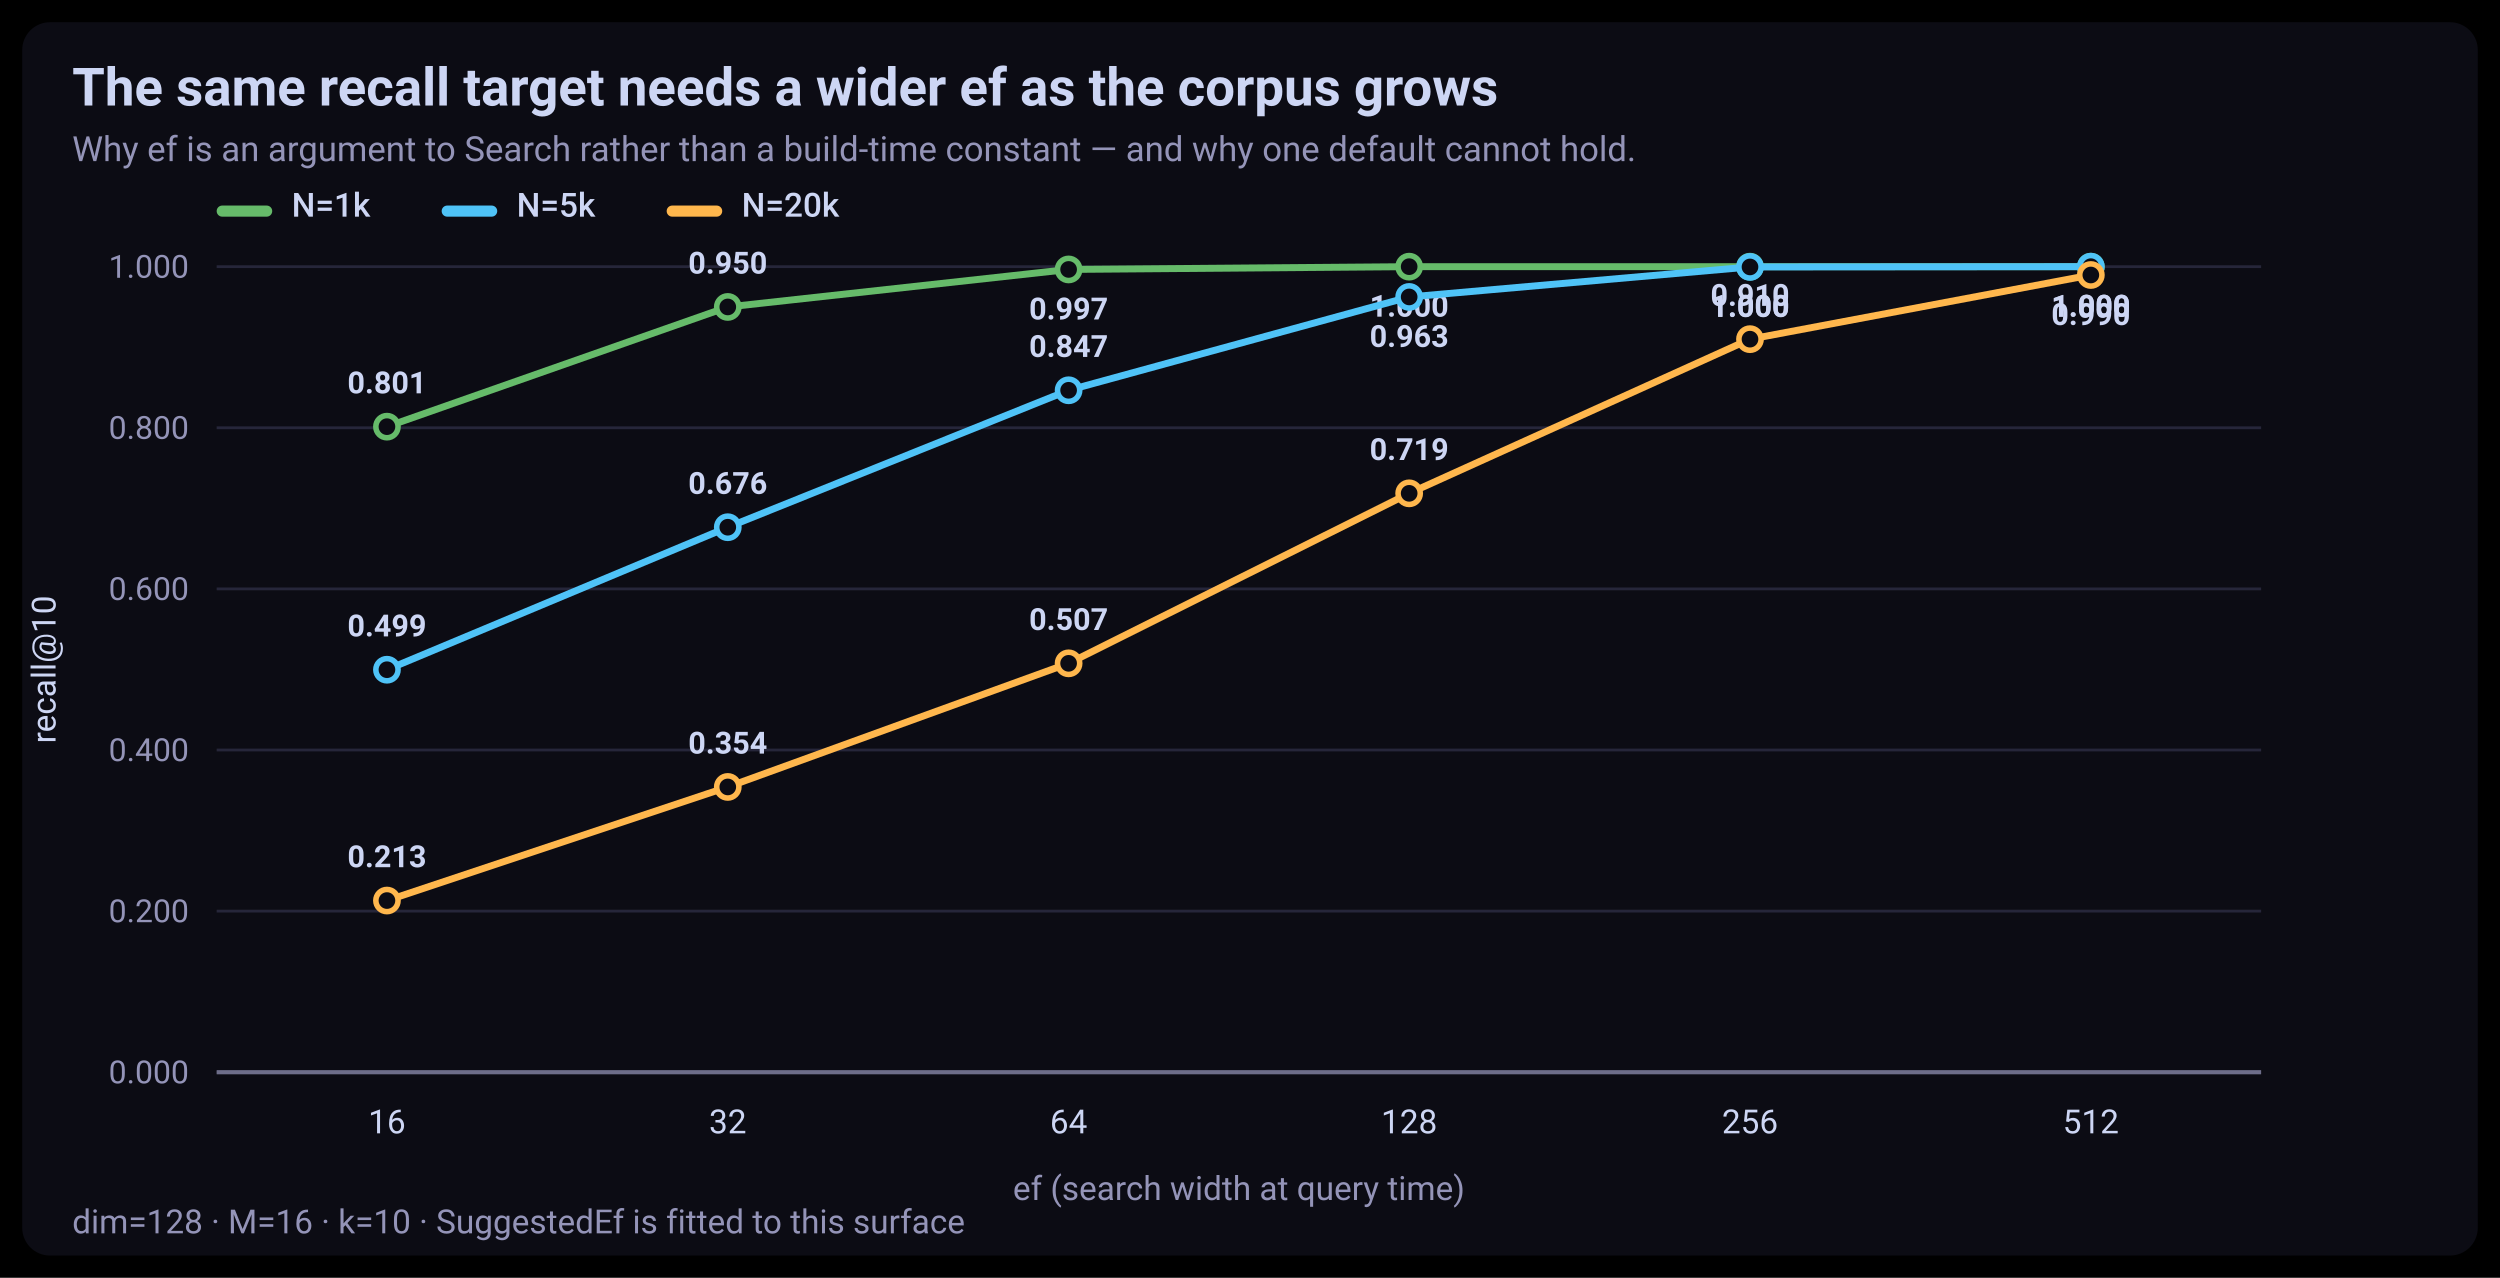
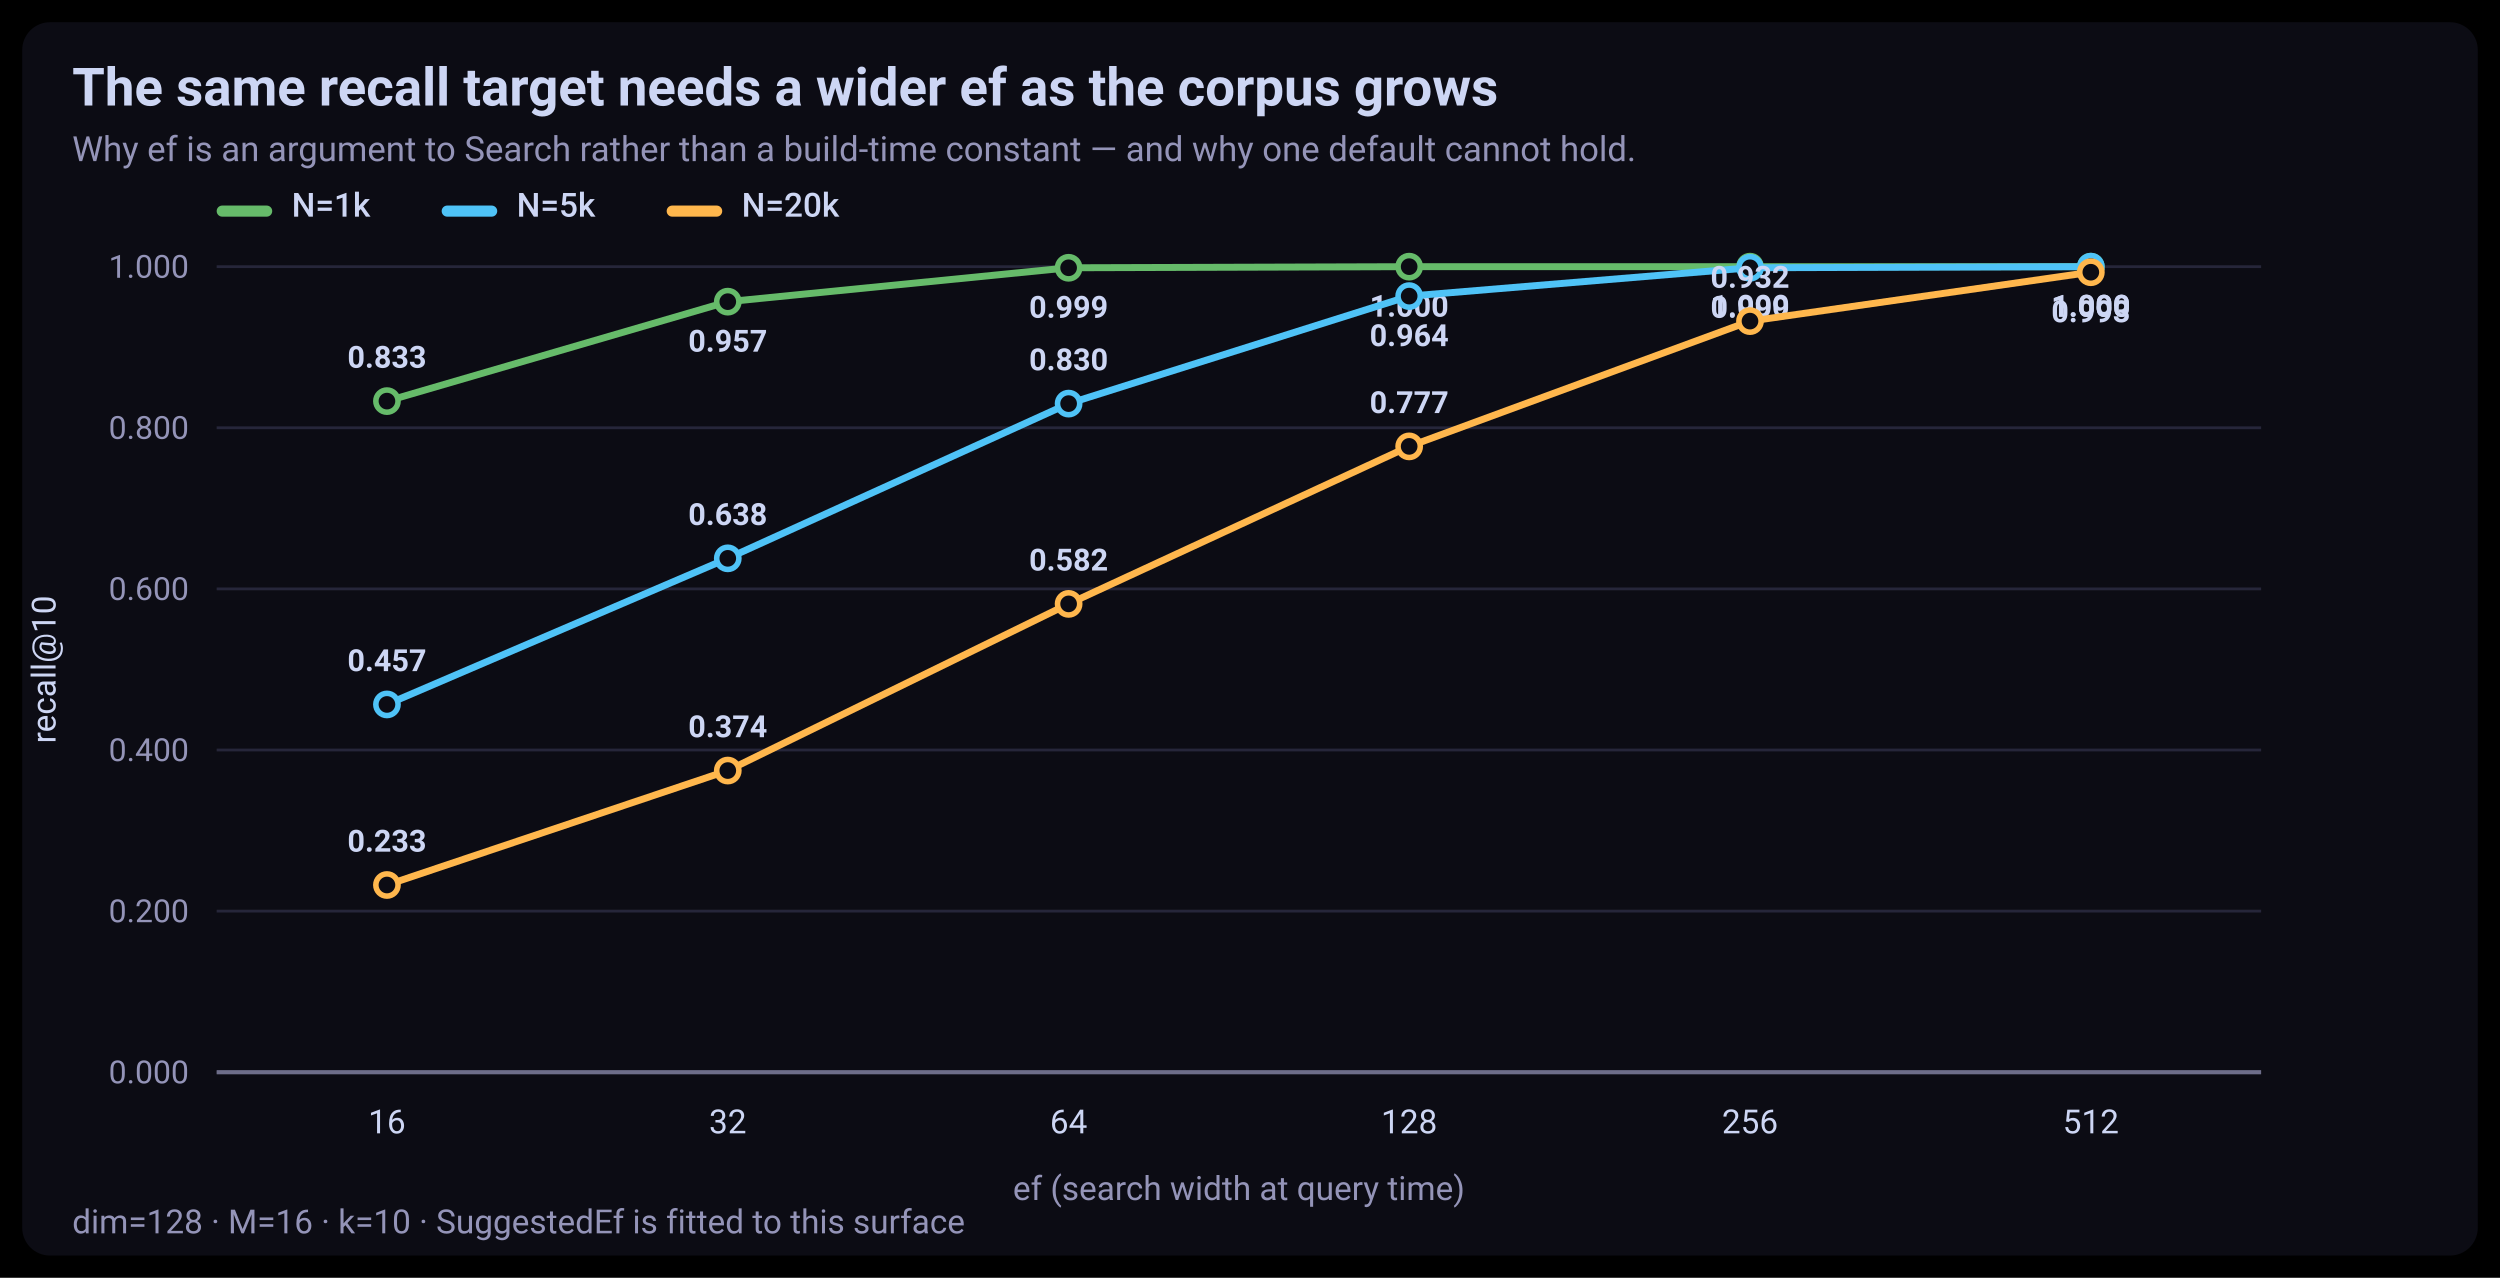
<svg xmlns="http://www.w3.org/2000/svg" viewBox="0 0 900 460" width="900" height="460" role="img" aria-label="The same recall target needs a wider ef as the corpus grows">
  <rect width="900" height="460" fill="#000000" />
  <rect x="8" y="8" width="884" height="444" rx="10" fill="#0C0C14" />
  <text x="26.0" y="38.0" fill="#CDD6F4" font-family="ui-sans-serif, system-ui, -apple-system, 'Segoe UI', Roboto, sans-serif" font-size="19.0" text-anchor="start" font-weight="600">The same recall target needs a wider ef as the corpus grows</text>
  <text x="26.0" y="58.0" fill="#9494B8" font-family="ui-sans-serif, system-ui, -apple-system, 'Segoe UI', Roboto, sans-serif" font-size="12.5" text-anchor="start" font-weight="400">Why ef is an argument to Search rather than a build-time constant — and why one default cannot hold.</text>
  <line x1="78" y1="386.0" x2="814" y2="386.0" stroke="#26263A" stroke-width="1" />
  <text x="68.0" y="390.0" fill="#9494B8" font-family="ui-sans-serif, system-ui, -apple-system, 'Segoe UI', Roboto, sans-serif" font-size="11.5" text-anchor="end" font-weight="400">0.000</text>
  <line x1="78" y1="328.0" x2="814" y2="328.0" stroke="#26263A" stroke-width="1" />
  <text x="68.0" y="332.0" fill="#9494B8" font-family="ui-sans-serif, system-ui, -apple-system, 'Segoe UI', Roboto, sans-serif" font-size="11.5" text-anchor="end" font-weight="400">0.200</text>
  <line x1="78" y1="270.0" x2="814" y2="270.0" stroke="#26263A" stroke-width="1" />
  <text x="68.0" y="274.0" fill="#9494B8" font-family="ui-sans-serif, system-ui, -apple-system, 'Segoe UI', Roboto, sans-serif" font-size="11.5" text-anchor="end" font-weight="400">0.400</text>
  <line x1="78" y1="212.0" x2="814" y2="212.0" stroke="#26263A" stroke-width="1" />
  <text x="68.0" y="216.0" fill="#9494B8" font-family="ui-sans-serif, system-ui, -apple-system, 'Segoe UI', Roboto, sans-serif" font-size="11.5" text-anchor="end" font-weight="400">0.600</text>
  <line x1="78" y1="154.0" x2="814" y2="154.0" stroke="#26263A" stroke-width="1" />
  <text x="68.0" y="158.0" fill="#9494B8" font-family="ui-sans-serif, system-ui, -apple-system, 'Segoe UI', Roboto, sans-serif" font-size="11.5" text-anchor="end" font-weight="400">0.800</text>
  <line x1="78" y1="96.0" x2="814" y2="96.0" stroke="#26263A" stroke-width="1" />
  <text x="68.0" y="100.0" fill="#9494B8" font-family="ui-sans-serif, system-ui, -apple-system, 'Segoe UI', Roboto, sans-serif" font-size="11.5" text-anchor="end" font-weight="400">1.000</text>
  <text x="20.0" y="241.0" fill="#CDD6F4" font-family="ui-sans-serif, system-ui, -apple-system, 'Segoe UI', Roboto, sans-serif" font-size="12" text-anchor="middle" transform="rotate(-90 20.0 241.0)">recall@10</text>
  <line x1="78" y1="386" x2="814" y2="386" stroke="#6E6E8A" stroke-width="1.5" />
-   <polyline points="139.3,153.6 262.0,110.5 384.7,97.0 507.3,96.0 630.0,96.0 752.7,96.0" fill="none" stroke="#66BB6A" stroke-width="2.5" stroke-linejoin="round" stroke-linecap="round" />
-   <circle cx="139.3" cy="153.6" r="4" fill="#0C0C14" stroke="#66BB6A" stroke-width="2" />
-   <text x="139.3" y="141.6" fill="#CDD6F4" font-family="ui-sans-serif, system-ui, -apple-system, 'Segoe UI', Roboto, sans-serif" font-size="11.0" text-anchor="middle" font-weight="600">0.801</text>
-   <circle cx="262.0" cy="110.5" r="4" fill="#0C0C14" stroke="#66BB6A" stroke-width="2" />
-   <text x="262.0" y="98.5" fill="#CDD6F4" font-family="ui-sans-serif, system-ui, -apple-system, 'Segoe UI', Roboto, sans-serif" font-size="11.0" text-anchor="middle" font-weight="600">0.950</text>
-   <circle cx="384.7" cy="97.0" r="4" fill="#0C0C14" stroke="#66BB6A" stroke-width="2" />
-   <text x="384.7" y="115.0" fill="#CDD6F4" font-family="ui-sans-serif, system-ui, -apple-system, 'Segoe UI', Roboto, sans-serif" font-size="11.0" text-anchor="middle" font-weight="600">0.997</text>
+   <polyline points="139.3,144.4 262.0,108.6 384.7,96.4 507.3,96.0 630.0,96.0 752.7,96.0" fill="none" stroke="#66BB6A" stroke-width="2.5" stroke-linejoin="round" stroke-linecap="round" />
+   <circle cx="139.3" cy="144.4" r="4" fill="#0C0C14" stroke="#66BB6A" stroke-width="2" />
+   <text x="139.3" y="132.4" fill="#CDD6F4" font-family="ui-sans-serif, system-ui, -apple-system, 'Segoe UI', Roboto, sans-serif" font-size="11.0" text-anchor="middle" font-weight="600">0.833</text>
+   <circle cx="262.0" cy="108.6" r="4" fill="#0C0C14" stroke="#66BB6A" stroke-width="2" />
+   <text x="262.0" y="126.6" fill="#CDD6F4" font-family="ui-sans-serif, system-ui, -apple-system, 'Segoe UI', Roboto, sans-serif" font-size="11.0" text-anchor="middle" font-weight="600">0.957</text>
+   <circle cx="384.7" cy="96.4" r="4" fill="#0C0C14" stroke="#66BB6A" stroke-width="2" />
+   <text x="384.7" y="114.4" fill="#CDD6F4" font-family="ui-sans-serif, system-ui, -apple-system, 'Segoe UI', Roboto, sans-serif" font-size="11.0" text-anchor="middle" font-weight="600">0.999</text>
  <circle cx="507.3" cy="96.0" r="4" fill="#0C0C14" stroke="#66BB6A" stroke-width="2" />
  <text x="507.3" y="114.0" fill="#CDD6F4" font-family="ui-sans-serif, system-ui, -apple-system, 'Segoe UI', Roboto, sans-serif" font-size="11.0" text-anchor="middle" font-weight="600">1.000</text>
  <circle cx="630.0" cy="96.0" r="4" fill="#0C0C14" stroke="#66BB6A" stroke-width="2" />
  <text x="630.0" y="114.0" fill="#CDD6F4" font-family="ui-sans-serif, system-ui, -apple-system, 'Segoe UI', Roboto, sans-serif" font-size="11.0" text-anchor="middle" font-weight="600">1.000</text>
  <circle cx="752.7" cy="96.0" r="4" fill="#0C0C14" stroke="#66BB6A" stroke-width="2" />
  <text x="752.7" y="114.0" fill="#CDD6F4" font-family="ui-sans-serif, system-ui, -apple-system, 'Segoe UI', Roboto, sans-serif" font-size="11.0" text-anchor="middle" font-weight="600">1.000</text>
-   <polyline points="139.3,241.1 262.0,189.8 384.7,140.5 507.3,106.9 630.0,96.1 752.7,96.0" fill="none" stroke="#4FC3F7" stroke-width="2.5" stroke-linejoin="round" stroke-linecap="round" />
-   <circle cx="139.3" cy="241.1" r="4" fill="#0C0C14" stroke="#4FC3F7" stroke-width="2" />
-   <text x="139.3" y="229.1" fill="#CDD6F4" font-family="ui-sans-serif, system-ui, -apple-system, 'Segoe UI', Roboto, sans-serif" font-size="11.0" text-anchor="middle" font-weight="600">0.499</text>
-   <circle cx="262.0" cy="189.8" r="4" fill="#0C0C14" stroke="#4FC3F7" stroke-width="2" />
-   <text x="262.0" y="177.8" fill="#CDD6F4" font-family="ui-sans-serif, system-ui, -apple-system, 'Segoe UI', Roboto, sans-serif" font-size="11.0" text-anchor="middle" font-weight="600">0.676</text>
-   <circle cx="384.7" cy="140.5" r="4" fill="#0C0C14" stroke="#4FC3F7" stroke-width="2" />
-   <text x="384.7" y="128.5" fill="#CDD6F4" font-family="ui-sans-serif, system-ui, -apple-system, 'Segoe UI', Roboto, sans-serif" font-size="11.0" text-anchor="middle" font-weight="600">0.847</text>
-   <circle cx="507.3" cy="106.9" r="4" fill="#0C0C14" stroke="#4FC3F7" stroke-width="2" />
-   <text x="507.3" y="124.9" fill="#CDD6F4" font-family="ui-sans-serif, system-ui, -apple-system, 'Segoe UI', Roboto, sans-serif" font-size="11.0" text-anchor="middle" font-weight="600">0.963</text>
-   <circle cx="630.0" cy="96.1" r="4" fill="#0C0C14" stroke="#4FC3F7" stroke-width="2" />
-   <text x="630.0" y="114.1" fill="#CDD6F4" font-family="ui-sans-serif, system-ui, -apple-system, 'Segoe UI', Roboto, sans-serif" font-size="11.0" text-anchor="middle" font-weight="600">1.000</text>
+   <polyline points="139.3,253.6 262.0,201.0 384.7,145.3 507.3,106.6 630.0,96.4 752.7,96.0" fill="none" stroke="#4FC3F7" stroke-width="2.5" stroke-linejoin="round" stroke-linecap="round" />
+   <circle cx="139.3" cy="253.6" r="4" fill="#0C0C14" stroke="#4FC3F7" stroke-width="2" />
+   <text x="139.3" y="241.6" fill="#CDD6F4" font-family="ui-sans-serif, system-ui, -apple-system, 'Segoe UI', Roboto, sans-serif" font-size="11.0" text-anchor="middle" font-weight="600">0.457</text>
+   <circle cx="262.0" cy="201.0" r="4" fill="#0C0C14" stroke="#4FC3F7" stroke-width="2" />
+   <text x="262.0" y="189.0" fill="#CDD6F4" font-family="ui-sans-serif, system-ui, -apple-system, 'Segoe UI', Roboto, sans-serif" font-size="11.0" text-anchor="middle" font-weight="600">0.638</text>
+   <circle cx="384.7" cy="145.3" r="4" fill="#0C0C14" stroke="#4FC3F7" stroke-width="2" />
+   <text x="384.7" y="133.3" fill="#CDD6F4" font-family="ui-sans-serif, system-ui, -apple-system, 'Segoe UI', Roboto, sans-serif" font-size="11.0" text-anchor="middle" font-weight="600">0.830</text>
+   <circle cx="507.3" cy="106.6" r="4" fill="#0C0C14" stroke="#4FC3F7" stroke-width="2" />
+   <text x="507.3" y="124.6" fill="#CDD6F4" font-family="ui-sans-serif, system-ui, -apple-system, 'Segoe UI', Roboto, sans-serif" font-size="11.0" text-anchor="middle" font-weight="600">0.964</text>
+   <circle cx="630.0" cy="96.4" r="4" fill="#0C0C14" stroke="#4FC3F7" stroke-width="2" />
+   <text x="630.0" y="114.4" fill="#CDD6F4" font-family="ui-sans-serif, system-ui, -apple-system, 'Segoe UI', Roboto, sans-serif" font-size="11.0" text-anchor="middle" font-weight="600">0.999</text>
  <circle cx="752.7" cy="96.0" r="4" fill="#0C0C14" stroke="#4FC3F7" stroke-width="2" />
  <text x="752.7" y="114.0" fill="#CDD6F4" font-family="ui-sans-serif, system-ui, -apple-system, 'Segoe UI', Roboto, sans-serif" font-size="11.0" text-anchor="middle" font-weight="600">1.000</text>
-   <polyline points="139.3,324.2 262.0,283.3 384.7,238.8 507.3,177.6 630.0,122.1 752.7,99.0" fill="none" stroke="#FFB74D" stroke-width="2.5" stroke-linejoin="round" stroke-linecap="round" />
-   <circle cx="139.3" cy="324.2" r="4" fill="#0C0C14" stroke="#FFB74D" stroke-width="2" />
-   <text x="139.3" y="312.2" fill="#CDD6F4" font-family="ui-sans-serif, system-ui, -apple-system, 'Segoe UI', Roboto, sans-serif" font-size="11.0" text-anchor="middle" font-weight="600">0.213</text>
-   <circle cx="262.0" cy="283.3" r="4" fill="#0C0C14" stroke="#FFB74D" stroke-width="2" />
-   <text x="262.0" y="271.3" fill="#CDD6F4" font-family="ui-sans-serif, system-ui, -apple-system, 'Segoe UI', Roboto, sans-serif" font-size="11.0" text-anchor="middle" font-weight="600">0.354</text>
-   <circle cx="384.7" cy="238.8" r="4" fill="#0C0C14" stroke="#FFB74D" stroke-width="2" />
-   <text x="384.7" y="226.8" fill="#CDD6F4" font-family="ui-sans-serif, system-ui, -apple-system, 'Segoe UI', Roboto, sans-serif" font-size="11.0" text-anchor="middle" font-weight="600">0.507</text>
-   <circle cx="507.3" cy="177.6" r="4" fill="#0C0C14" stroke="#FFB74D" stroke-width="2" />
-   <text x="507.3" y="165.6" fill="#CDD6F4" font-family="ui-sans-serif, system-ui, -apple-system, 'Segoe UI', Roboto, sans-serif" font-size="11.0" text-anchor="middle" font-weight="600">0.719</text>
-   <circle cx="630.0" cy="122.1" r="4" fill="#0C0C14" stroke="#FFB74D" stroke-width="2" />
-   <text x="630.0" y="110.1" fill="#CDD6F4" font-family="ui-sans-serif, system-ui, -apple-system, 'Segoe UI', Roboto, sans-serif" font-size="11.0" text-anchor="middle" font-weight="600">0.910</text>
-   <circle cx="752.7" cy="99.0" r="4" fill="#0C0C14" stroke="#FFB74D" stroke-width="2" />
-   <text x="752.7" y="117.0" fill="#CDD6F4" font-family="ui-sans-serif, system-ui, -apple-system, 'Segoe UI', Roboto, sans-serif" font-size="11.0" text-anchor="middle" font-weight="600">0.990</text>
+   <polyline points="139.3,318.6 262.0,277.4 384.7,217.4 507.3,160.7 630.0,115.6 752.7,98.0" fill="none" stroke="#FFB74D" stroke-width="2.5" stroke-linejoin="round" stroke-linecap="round" />
+   <circle cx="139.3" cy="318.6" r="4" fill="#0C0C14" stroke="#FFB74D" stroke-width="2" />
+   <text x="139.3" y="306.6" fill="#CDD6F4" font-family="ui-sans-serif, system-ui, -apple-system, 'Segoe UI', Roboto, sans-serif" font-size="11.0" text-anchor="middle" font-weight="600">0.233</text>
+   <circle cx="262.0" cy="277.4" r="4" fill="#0C0C14" stroke="#FFB74D" stroke-width="2" />
+   <text x="262.0" y="265.4" fill="#CDD6F4" font-family="ui-sans-serif, system-ui, -apple-system, 'Segoe UI', Roboto, sans-serif" font-size="11.0" text-anchor="middle" font-weight="600">0.374</text>
+   <circle cx="384.7" cy="217.4" r="4" fill="#0C0C14" stroke="#FFB74D" stroke-width="2" />
+   <text x="384.7" y="205.4" fill="#CDD6F4" font-family="ui-sans-serif, system-ui, -apple-system, 'Segoe UI', Roboto, sans-serif" font-size="11.0" text-anchor="middle" font-weight="600">0.582</text>
+   <circle cx="507.3" cy="160.7" r="4" fill="#0C0C14" stroke="#FFB74D" stroke-width="2" />
+   <text x="507.3" y="148.7" fill="#CDD6F4" font-family="ui-sans-serif, system-ui, -apple-system, 'Segoe UI', Roboto, sans-serif" font-size="11.0" text-anchor="middle" font-weight="600">0.777</text>
+   <circle cx="630.0" cy="115.6" r="4" fill="#0C0C14" stroke="#FFB74D" stroke-width="2" />
+   <text x="630.0" y="103.6" fill="#CDD6F4" font-family="ui-sans-serif, system-ui, -apple-system, 'Segoe UI', Roboto, sans-serif" font-size="11.0" text-anchor="middle" font-weight="600">0.932</text>
+   <circle cx="752.7" cy="98.0" r="4" fill="#0C0C14" stroke="#FFB74D" stroke-width="2" />
+   <text x="752.7" y="116.0" fill="#CDD6F4" font-family="ui-sans-serif, system-ui, -apple-system, 'Segoe UI', Roboto, sans-serif" font-size="11.0" text-anchor="middle" font-weight="600">0.993</text>
  <text x="139.3" y="408.0" fill="#CDD6F4" font-family="ui-sans-serif, system-ui, -apple-system, 'Segoe UI', Roboto, sans-serif" font-size="12.0" text-anchor="middle" font-weight="400">16</text>
  <text x="262.0" y="408.0" fill="#CDD6F4" font-family="ui-sans-serif, system-ui, -apple-system, 'Segoe UI', Roboto, sans-serif" font-size="12.0" text-anchor="middle" font-weight="400">32</text>
  <text x="384.7" y="408.0" fill="#CDD6F4" font-family="ui-sans-serif, system-ui, -apple-system, 'Segoe UI', Roboto, sans-serif" font-size="12.0" text-anchor="middle" font-weight="400">64</text>
  <text x="507.3" y="408.0" fill="#CDD6F4" font-family="ui-sans-serif, system-ui, -apple-system, 'Segoe UI', Roboto, sans-serif" font-size="12.0" text-anchor="middle" font-weight="400">128</text>
  <text x="630.0" y="408.0" fill="#CDD6F4" font-family="ui-sans-serif, system-ui, -apple-system, 'Segoe UI', Roboto, sans-serif" font-size="12.0" text-anchor="middle" font-weight="400">256</text>
  <text x="752.7" y="408.0" fill="#CDD6F4" font-family="ui-sans-serif, system-ui, -apple-system, 'Segoe UI', Roboto, sans-serif" font-size="12.0" text-anchor="middle" font-weight="400">512</text>
  <text x="446.0" y="432.0" fill="#9494B8" font-family="ui-sans-serif, system-ui, -apple-system, 'Segoe UI', Roboto, sans-serif" font-size="12.0" text-anchor="middle" font-weight="400">ef (search width at query time)</text>
  <rect x="78.0" y="74.0" width="20" height="4" rx="2" fill="#66BB6A" />
  <text x="105.0" y="78.0" fill="#CDD6F4" font-family="ui-sans-serif, system-ui, -apple-system, 'Segoe UI', Roboto, sans-serif" font-size="12.0" text-anchor="start" font-weight="500">N=1k</text>
  <rect x="159.0" y="74.0" width="20" height="4" rx="2" fill="#4FC3F7" />
  <text x="186.0" y="78.0" fill="#CDD6F4" font-family="ui-sans-serif, system-ui, -apple-system, 'Segoe UI', Roboto, sans-serif" font-size="12.0" text-anchor="start" font-weight="500">N=5k</text>
  <rect x="240.0" y="74.0" width="20" height="4" rx="2" fill="#FFB74D" />
  <text x="267.0" y="78.0" fill="#CDD6F4" font-family="ui-sans-serif, system-ui, -apple-system, 'Segoe UI', Roboto, sans-serif" font-size="12.0" text-anchor="start" font-weight="500">N=20k</text>
  <text x="26.0" y="444.0" fill="#9494B8" font-family="ui-sans-serif, system-ui, -apple-system, 'Segoe UI', Roboto, sans-serif" font-size="12.0" text-anchor="start" font-weight="400">dim=128 · M=16 · k=10 · SuggestedEf is fitted to this surface</text>
</svg>
